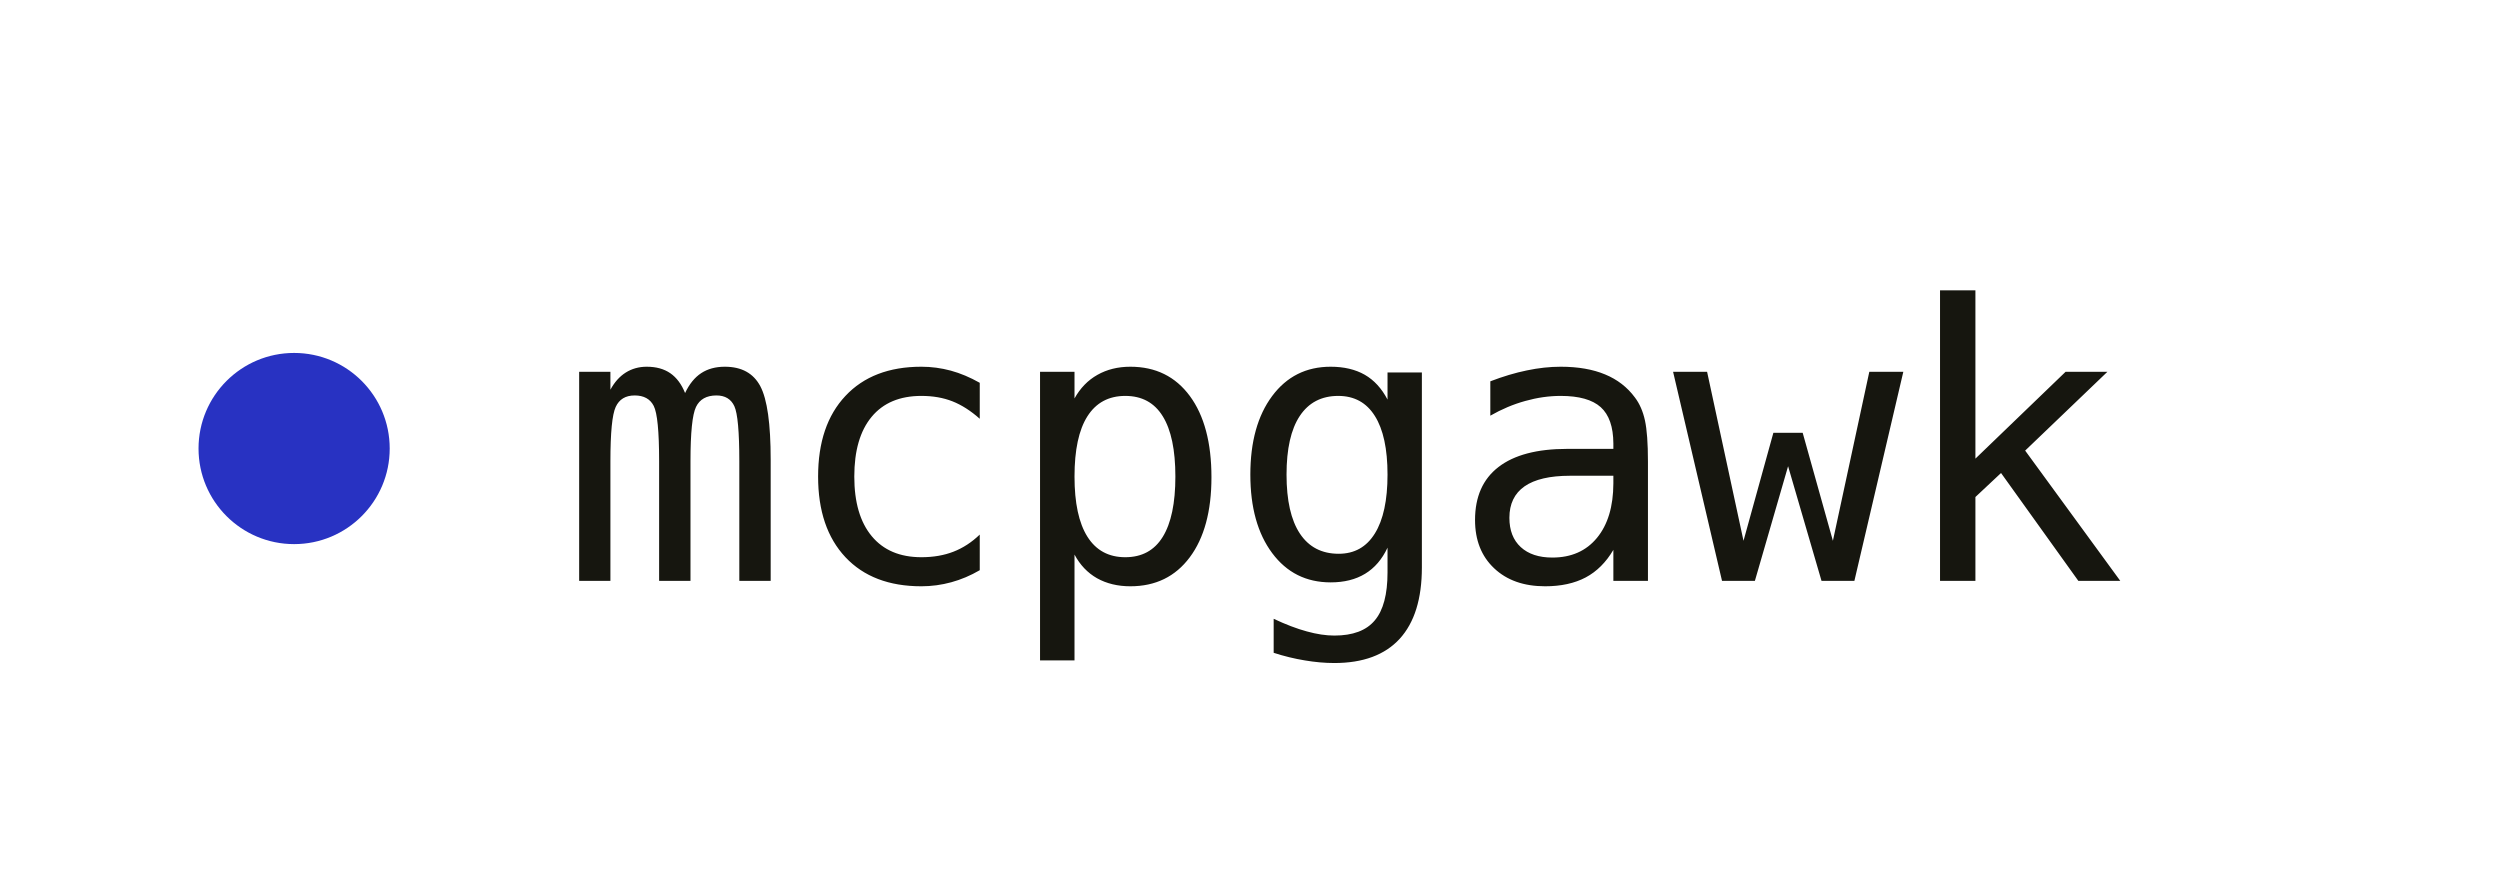
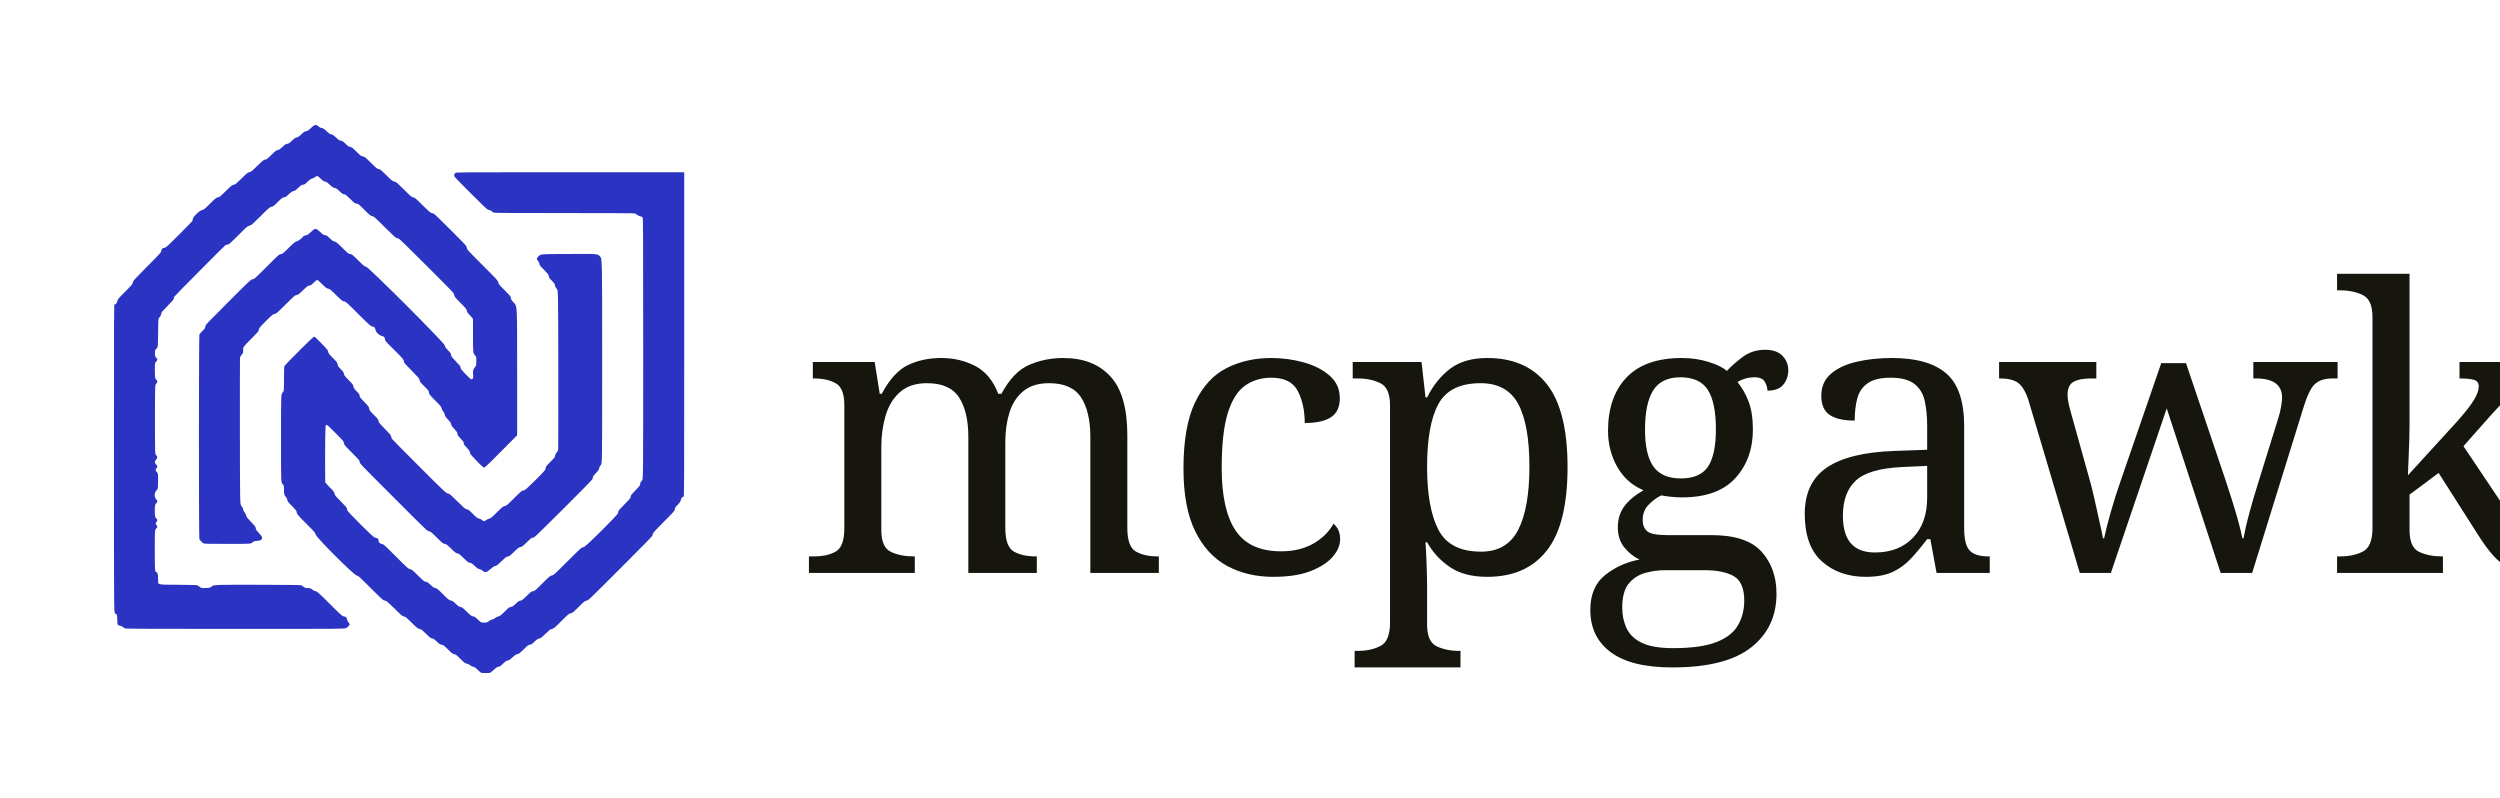
- <svg xmlns="http://www.w3.org/2000/svg" viewBox="0 0 340 120" role="img" aria-label="mcpgawk">
-   <circle cx="40" cy="61" r="13" fill="#2832C2" />
-   <text x="76" y="61" dominant-baseline="central" font-family="'SF Mono','JetBrains Mono',Menlo,Consolas,monospace" font-size="52" letter-spacing="-1" fill="#16160F">mcpgawk</text>
+ <svg xmlns="http://www.w3.org/2000/svg" viewBox="0 0 470 150" role="img" aria-label="mcpgawk">
+   <g transform="translate(15,15) scale(0.0698)">
+     <path fill="#2A33C2" fill-rule="evenodd" d="M1080.5 1596.85 C1079.4 1596.24 1075.35 1592.68 1071.5 1588.92 C1065.75 1583.32 1063.63 1581.9 1059.62 1581.01 C1056.66 1580.36 1053.2 1578.61 1050.81 1576.57 C1048.13 1574.27 1045.4 1572.99 1042.19 1572.51 C1037.87 1571.87 1036.55 1570.87 1025.46 1559.91 C1014.58 1549.16 1012.96 1547.93 1008.66 1547.13 C1004.37 1546.33 1002.71 1545.07 991.69 1534.27 C980.3 1523.09 979.16 1522.25 974.58 1521.56 C970.23 1520.91 968.76 1519.95 961.59 1513.08 C954.77 1506.55 952.8 1505.22 949.08 1504.63 C945.15 1504 943.35 1502.63 932.55 1492.05 C922.42 1482.13 919.77 1480.05 916.46 1479.45 C910.27 1478.33 909.44 1477.7 892.98 1461.43 C878.7 1447.33 877.1 1446.04 872.98 1445.41 C868.79 1444.77 867.16 1443.4 848 1424.44 C833.56 1410.15 826.61 1403.96 824.5 1403.49 C822.85 1403.12 820.15 1402.41 818.5 1401.91 C816.52 1401.32 804.43 1389.93 783.03 1368.53 C751.55 1337.04 750.41 1336.02 745.5 1335 C737.6 1333.36 636.54 1232.3 635.12 1224.61 C634.24 1219.93 633.18 1218.69 610.15 1195.61 C586.8 1172.21 584 1168.74 584 1163.27 C584 1161.3 581.11 1157.76 571.89 1148.43 C560.89 1137.3 559.69 1135.73 558.88 1131.37 C558.3 1128.27 556.95 1125.5 555.05 1123.54 C550.78 1119.11 550 1116.1 550 1104 C550 1093.12 550 1093.12 546 1088.5 C542 1083.88 542 1083.88 542 965.58 C542 847.28 542 847.28 546 842.74 C550 838.19 550 838.19 550 806.16 C550 788.07 550.42 773.03 550.96 771.6 C552.49 767.59 628.36 692 630.87 692 C633.28 692 633.65 692.34 653.45 712.69 C667 726.61 668.31 728.27 669.13 732.65 C669.93 736.96 671.16 738.58 681.88 749.46 C693.03 760.78 693.78 761.8 694.46 766.47 C695.11 770.93 695.99 772.26 702.99 779.47 C709.66 786.34 710.89 788.15 711.49 792 C712.13 796.05 713.39 797.7 724.02 808.51 C731.37 815.98 736.06 821.55 736.42 823.26 C736.74 824.77 737.26 827.22 737.57 828.71 C737.89 830.24 741.28 834.6 745.29 838.66 C752.89 846.35 753.82 847.83 753.93 852.38 C753.99 854.68 756.51 857.82 766.36 867.88 C778.03 879.8 778.76 880.78 779.45 885.5 C780.13 890.22 780.83 891.16 791.81 902.2 C803.93 914.39 804.81 915.62 804.93 920.41 C804.99 922.78 807.99 926.34 821.41 939.91 C835.59 954.25 837.91 957.04 838.54 960.5 C838.94 962.7 839.72 965.4 840.28 966.5 C840.83 967.6 873.74 1000.96 913.41 1040.64 C987.66 1114.89 987.74 1114.97 994.92 1114.99 C995.71 1115 1005.61 1124.19 1016.92 1135.42 C1030.61 1149 1038.42 1156.03 1040.25 1156.42 C1041.76 1156.74 1044.04 1157.21 1045.3 1157.47 C1046.57 1157.73 1052.31 1162.7 1058.05 1168.53 C1068.95 1179.58 1071.29 1181.29 1076.87 1182.36 C1078.72 1182.71 1081.77 1184.35 1083.65 1186 C1087.91 1189.74 1089.77 1189.76 1094.35 1186.12 C1096.34 1184.54 1100.11 1182.71 1102.73 1182.06 C1106.97 1181.01 1109.29 1179.1 1123.52 1164.99 C1138.12 1150.5 1139.93 1149.04 1143.93 1148.4 C1149.01 1147.58 1150.69 1146.15 1174.02 1122.73 C1184.11 1112.61 1190.5 1106.95 1192.27 1106.58 C1193.77 1106.26 1196.24 1105.74 1197.75 1105.43 C1201.2 1104.72 1251.57 1054.99 1253.61 1050.28 C1254.37 1048.51 1255 1045.88 1255 1044.43 C1255 1042.41 1257.75 1039 1266.75 1029.84 C1273.21 1023.27 1278.67 1017.71 1278.87 1017.49 C1279.07 1017.27 1279.63 1014.99 1280.11 1012.43 C1280.69 1009.32 1282.14 1006.48 1284.44 1003.94 C1286.33 1001.84 1288.15 998.63 1288.48 996.81 C1288.8 994.99 1288.94 897.6 1288.79 780.4 C1288.5 567.3 1288.5 567.3 1284.78 563.17 C1282.73 560.91 1280.81 557.91 1280.53 556.53 C1280.24 555.14 1279.74 552.78 1279.43 551.29 C1279.11 549.76 1275.72 545.4 1271.71 541.34 C1264.11 533.65 1263.18 532.17 1263.07 527.62 C1263.01 525.32 1260.49 522.18 1250.64 512.12 C1239.32 500.56 1238.22 499.11 1237.6 494.9 C1237.12 491.67 1236.04 489.45 1233.96 487.46 C1229.93 483.6 1230.14 480.57 1234.75 476.28 C1242.67 468.92 1235.9 469.53 1312.95 469.18 C1397.85 468.78 1393.48 468.45 1401.13 475.89 C1407 481.6 1407 481.6 1407 757.66 C1407 1033.72 1407 1033.72 1403.5 1037.43 C1401.58 1039.47 1399.75 1042.35 1399.44 1043.82 C1399.13 1045.29 1398.64 1047.62 1398.36 1049 C1398.08 1050.38 1394.28 1055.16 1389.92 1059.63 C1384.21 1065.49 1382 1068.47 1382 1070.31 C1382 1071.72 1381.56 1074.02 1381.03 1075.42 C1379.57 1079.25 1226.48 1231.86 1223.48 1232.49 C1222.11 1232.77 1219.79 1233.26 1218.3 1233.57 C1216.66 1233.91 1210.9 1238.75 1203.55 1245.94 C1192.97 1256.31 1190.97 1257.83 1187.17 1258.47 C1182.48 1259.26 1179.57 1261.54 1165.63 1275.27 C1161.3 1279.53 1156.69 1283.24 1155.38 1283.51 C1154.07 1283.78 1151.79 1284.26 1150.3 1284.57 C1148.66 1284.91 1142.9 1289.75 1135.55 1296.94 C1124.98 1307.29 1122.97 1308.83 1119.18 1309.47 C1115.7 1310.06 1113.1 1311.75 1105.89 1318.1 C1094.83 1327.84 1091.45 1328.35 1084 1321.44 C1082.62 1320.16 1079.26 1318.61 1076.51 1318 C1072.33 1317.07 1070.3 1315.69 1063.94 1309.51 C1059.77 1305.45 1055.16 1301.88 1053.68 1301.56 C1052.21 1301.25 1049.79 1300.74 1048.3 1300.43 C1046.66 1300.09 1040.9 1295.25 1033.55 1288.06 C1022.8 1277.52 1021.02 1276.17 1017 1275.5 C1012.98 1274.83 1011.2 1273.48 1000.46 1262.96 C990.42 1253.12 987.77 1251.05 984.46 1250.45 C978.24 1249.33 977.41 1248.69 961 1232.41 C946.52 1218.05 945.18 1216.97 940.6 1216.11 C935.75 1215.21 934.65 1214.16 844.85 1124.34 C755.34 1034.81 754 1033.42 754 1029.56 C754 1025.81 753.15 1024.79 733.12 1004.57 C712.68 983.94 712.24 983.4 711.55 978.5 C710.87 973.58 710.5 973.14 688.6 951.25 C665.54 928.19 665.52 928.17 662.63 930.28 C661.03 931.45 660.32 997.61 660.99 1083.41 C660.99 1084.5 666.21 1090.59 673.11 1097.57 C684.15 1108.74 685.31 1110.26 686.13 1114.66 C686.97 1119.17 688.11 1120.58 702.96 1135.5 C713.47 1146.06 719.08 1152.43 719.44 1154.25 C719.75 1155.76 720.26 1158.24 720.58 1159.75 C721.4 1163.66 789.63 1231.65 793.62 1232.54 C802.68 1234.56 805 1236.6 805 1242.59 C805 1246.23 808.87 1249.56 814.04 1250.39 C818.27 1251.06 820.18 1252.76 851.5 1284.01 C883.49 1315.93 884.66 1316.96 889.6 1318.02 C894.38 1319.03 895.72 1320.12 910.6 1334.97 C920.99 1345.34 927.45 1351.04 929.25 1351.42 C930.76 1351.74 933.21 1352.25 934.68 1352.56 C936.16 1352.88 940.78 1356.45 944.97 1360.53 C951.43 1366.82 953.33 1368.09 957.63 1369.01 C962.35 1370.03 963.73 1371.15 978.08 1385.55 C992.97 1400.5 994.66 1401.74 1002.43 1403.47 C1004.17 1403.86 1008.47 1407.16 1013 1411.56 C1019.49 1417.88 1021.35 1419.13 1025.4 1419.88 C1029.7 1420.69 1031.32 1421.91 1041.83 1432.28 C1053.09 1443.38 1057.05 1445.97 1062.82 1445.99 C1063.55 1446 1067.91 1449.6 1072.5 1454 C1080.85 1462 1080.85 1462 1088.7 1462 C1096.26 1462 1096.75 1461.86 1101.69 1458.14 C1104.69 1455.89 1108.48 1454.02 1110.81 1453.65 C1113.2 1453.26 1116.44 1451.64 1118.89 1449.59 C1121.35 1447.54 1124.61 1445.9 1127.09 1445.48 C1131.43 1444.75 1135.08 1441.85 1148 1428.86 C1155.27 1421.56 1156.8 1420.57 1162.45 1419.55 C1165.54 1418.99 1168.05 1417.23 1173.99 1411.45 C1180.4 1405.21 1182.34 1403.91 1186.57 1403 C1191.07 1402.03 1192.81 1400.73 1203.81 1390.02 C1215.11 1379.04 1216.42 1378.06 1220.78 1377.44 C1225.3 1376.79 1226.35 1375.92 1246 1356.42 C1265.43 1337.14 1266.77 1336.02 1271.59 1334.99 C1276.54 1333.93 1277.69 1332.9 1313.06 1297.48 C1333.07 1277.45 1350.58 1260.62 1351.97 1260.08 C1353.36 1259.54 1356.3 1258.63 1358.5 1258.07 C1363.6 1256.77 1448.47 1172.47 1449.44 1167.75 C1449.75 1166.24 1450.26 1163.76 1450.58 1162.25 C1450.95 1160.45 1456.59 1154.05 1466.79 1143.81 C1482.93 1127.62 1483.81 1126.48 1483.93 1121.62 C1483.99 1119.32 1486.52 1116.17 1496.5 1106 C1505.94 1096.38 1509 1092.63 1509 1090.7 C1509 1086.74 1510.81 1082.82 1514.31 1079.19 C1517.5 1075.89 1517.5 1075.89 1517.5 723.98 C1517.5 404.41 1517.35 371.93 1515.92 370.49 C1515.05 369.62 1511.95 368.28 1509.03 367.51 C1506.11 366.74 1502.55 365.01 1501.11 363.68 C1499.67 362.34 1497.52 360.74 1496.32 360.12 C1494.72 359.3 1442.98 359 1305.5 359 C1165.6 359 1116.3 358.7 1114.68 357.85 C1113.48 357.22 1111.02 355.42 1109.22 353.85 C1107.41 352.28 1105.03 351 1103.93 351 C1102.83 351 1100.49 350.39 1098.72 349.65 C1094.95 348.07 1010.22 263.68 1008.88 260.18 C1007.65 256.94 1008.77 253.32 1011.75 250.98 C1014.25 249.02 1016.6 249 1321.13 249 L1628 249 L1628 686 C1628 1113.79 1627.96 1123 1626.11 1123 C1622.8 1123 1620.04 1126.26 1619.13 1131.25 C1618.27 1135.94 1615.71 1139.46 1606.44 1148.68 C1604.11 1151 1603.06 1153.15 1602.55 1156.68 C1601.86 1161.39 1601.2 1162.15 1572.98 1190.5 C1553.16 1210.42 1543.95 1220.36 1543.56 1222.25 C1543.25 1223.76 1542.76 1226.15 1542.47 1227.56 C1542.11 1229.25 1512.95 1259.07 1456.01 1315.96 C1370.08 1401.82 1370.08 1401.82 1364.79 1402.95 C1359.79 1404.02 1358.64 1404.94 1343.48 1419.99 C1328.9 1434.47 1327.07 1435.97 1323.1 1436.6 C1318.04 1437.41 1314.58 1440.24 1297.04 1457.98 C1279.64 1475.58 1275.97 1478.59 1270.97 1479.39 C1267.18 1479.99 1265.23 1481.49 1254.5 1492 C1243.77 1502.51 1241.82 1504.01 1238.03 1504.61 C1233.77 1505.29 1228.79 1508.93 1220.26 1517.59 C1217.88 1520.01 1215.78 1521.06 1212.26 1521.57 C1207.85 1522.21 1206.62 1523.13 1195.49 1534.09 C1184.68 1544.74 1182.99 1546.03 1178.49 1547 C1174.32 1547.91 1172.19 1549.32 1165.57 1555.57 C1161.2 1559.69 1156.59 1563.27 1155.32 1563.53 C1154.04 1563.79 1151.79 1564.25 1150.32 1564.56 C1148.84 1564.88 1144.22 1568.45 1140.03 1572.53 C1133.63 1578.76 1131.65 1580.1 1127.46 1581 C1123.36 1581.89 1121.21 1583.3 1115.05 1589.14 C1110.95 1593.02 1106.54 1596.61 1105.24 1597.1 C1101.92 1598.36 1082.92 1598.17 1080.5 1596.85 Z M121.5 1477.81 C120.4 1477.19 118.1 1475.47 116.39 1473.99 C114.65 1472.49 111.43 1471 109.12 1470.64 C101.91 1469.48 101 1467.71 100.99 1454.75 C100.97 1441.87 99.99 1438.95 95.24 1437.54 C92 1436.59 92 1436.59 92 1020.79 C92 613.79 92.04 605 93.89 605 C97.2 605 99.96 601.74 100.87 596.77 C101.89 591.18 102.97 589.9 125.67 567.32 C135.69 557.34 142.13 550.15 142.46 548.57 C142.76 547.15 143.25 544.76 143.56 543.25 C143.95 541.34 155.48 529.08 181.45 503 C217.79 466.49 218.8 465.38 219.43 460.87 C220.23 455.25 222.09 453.44 228 452.51 C232.3 451.84 234.08 450.23 267.76 416.66 C287.15 397.33 303.2 380.84 303.42 380.01 C303.64 379.18 304.11 376.81 304.46 374.75 C305.56 368.21 323.05 351.73 330.07 350.61 C334 349.98 335.94 348.4 350.95 333.59 C366.46 318.29 367.79 317.22 372.11 316.59 C376.41 315.96 377.78 314.88 392.11 300.82 C409.29 283.97 409.88 283.51 415.5 282.53 C418.97 281.92 421.62 279.73 435.5 265.96 C450.43 251.15 451.84 250.01 456.59 248.99 C461.32 247.98 462.82 246.78 477.97 231.94 C486.94 223.14 495.32 215.75 496.63 215.49 C497.93 215.22 500.21 214.74 501.7 214.43 C503.34 214.09 509.12 209.23 516.53 201.97 C527.25 191.46 529.18 190 532.99 189.39 C537.18 188.71 541.61 185.44 551.27 175.86 C553.12 174.02 555.59 172.88 558.75 172.41 C562.86 171.79 564.48 170.72 571.53 163.97 C578.2 157.58 580.35 156.12 583.91 155.52 C588.13 154.8 590.15 153.3 601.8 142.24 C604.09 140.06 606.52 138.89 609.78 138.41 C613.86 137.79 615.5 136.7 622.65 129.85 C632.66 120.27 635.91 119.58 643.01 125.51 C645.32 127.44 648.28 129.24 649.6 129.51 C650.92 129.78 653.21 130.25 654.68 130.56 C656.16 130.88 660.77 134.45 664.94 138.51 C671.29 144.68 673.34 146.07 677.5 147 C681.66 147.93 683.71 149.32 690.04 155.47 C695.95 161.23 698.46 162.99 701.55 163.55 C707.33 164.59 708.78 165.52 716.51 173.1 C722.42 178.9 724.26 180.11 728.31 180.87 C732.64 181.67 734.26 182.9 745.31 193.73 C756.78 204.98 757.82 205.75 762.51 206.45 C767.3 207.16 768.15 207.83 784 223.45 C799.21 238.44 800.85 239.77 804.98 240.41 C809.09 241.04 810.71 242.34 824.98 256.43 C841.46 272.72 842.27 273.34 848.5 274.45 C852.01 275.09 855.01 277.67 873.03 295.54 C892.22 314.58 893.85 315.95 898.03 316.59 C902.2 317.23 903.85 318.61 923 337.56 C937.44 351.85 944.39 358.04 946.5 358.51 C948.15 358.88 950.86 359.59 952.52 360.09 C954.55 360.7 969.63 375.14 998.66 404.25 C1041.78 447.5 1041.78 447.5 1042.47 452.5 C1043.15 457.5 1043.15 457.5 1084.68 499.12 C1125.03 539.56 1126.24 540.88 1127.12 545.6 C1127.96 550.13 1129.1 551.53 1144.51 567.04 C1157.41 580.02 1161 584.2 1161 586.25 C1161 591 1163.05 594.41 1170.57 602.14 C1178 609.77 1178 609.77 1178 783.6 L1178 957.43 L1135.75 1000.01 C1092.57 1043.53 1090.16 1045.71 1087.19 1044.08 C1083.1 1041.83 1052.12 1009.37 1051.58 1006.75 C1051.26 1005.24 1050.75 1002.82 1050.45 1001.37 C1050.15 999.93 1046.32 995.01 1041.95 990.45 C1034.95 983.14 1034 981.71 1034 978.45 C1034 975.19 1033.08 973.81 1026.08 966.63 C1021.5 961.93 1017.91 957.34 1017.58 955.75 C1017.26 954.24 1016.75 951.79 1016.44 950.32 C1016.12 948.84 1012.54 944.21 1008.44 940 C1002.13 933.52 1000.87 931.65 1000.12 927.63 C999.37 923.59 998.11 921.73 991.68 915.12 C987.5 910.83 983.88 906.17 983.56 904.68 C983.25 903.21 982.78 900.92 982.51 899.6 C982.24 898.28 980.5 895.39 978.65 893.17 C976.52 890.63 975.03 887.55 974.59 884.82 C973.97 880.9 972.4 878.98 957.58 864 C941.8 848.06 941.22 847.33 940.54 842.5 C939.86 837.77 939.19 836.86 928.19 825.8 C916.06 813.6 915.19 812.38 915.07 807.57 C915.01 805.14 911.46 801.08 894 783.5 C877.04 766.42 873 761.83 873 759.64 C873 754.11 869.65 749.97 847.11 727.71 C823.51 704.41 822 702.69 822 699.02 C822 694.15 819.29 691.2 813.76 690.05 C806.24 688.49 797.42 679.96 796.42 673.29 C795.67 668.28 793.11 665 789.97 665 C784.97 665 779.8 660.58 750 630.79 C716.98 597.78 716.88 597.69 710.5 596.54 C707.05 595.91 704.24 593.59 690 579.54 C674.58 564.32 673.2 563.22 668.92 562.59 C664.72 561.98 663.37 560.96 652.92 550.46 C646.22 543.74 640.71 539 639.58 539 C638.51 539 634.18 542.37 629.94 546.5 C624.43 551.86 621.5 554 619.68 554 C615.06 554 612.63 555.72 600.72 567.36 C589.87 577.98 588.57 578.94 584.22 579.56 C579.66 580.22 578.64 581.1 554.5 605.01 C531.31 627.99 529.18 629.84 525.14 630.5 C520.14 631.32 517.91 633.2 496.79 654.48 C484.06 667.3 483.03 668.62 482.41 672.89 C481.78 677.27 480.71 678.55 460.88 698.57 C440 719.65 440 719.65 440 727.76 C440 735.78 439.95 735.93 436.04 740.45 C433.87 742.96 431.83 746.48 431.51 748.26 C431.19 750.04 431.06 839.75 431.21 947.6 C431.5 1143.7 431.5 1143.7 435.22 1147.83 C437.27 1150.09 439.19 1153.09 439.47 1154.47 C439.76 1155.86 440.22 1158.08 440.49 1159.4 C440.76 1160.72 442.5 1163.61 444.35 1165.83 C446.45 1168.33 447.98 1171.46 448.4 1174.09 C448.99 1177.8 450.56 1179.84 460.97 1190.47 C468.23 1197.88 473.09 1203.66 473.43 1205.3 C473.74 1206.79 474.25 1209.18 474.55 1210.63 C474.85 1212.07 478.68 1216.99 483.05 1221.55 C491.9 1230.79 492.88 1233.71 488.73 1238.52 C486.72 1240.86 485.54 1241.22 478.1 1241.73 C470.89 1242.23 469.29 1242.68 466.61 1245.01 C460.67 1250.16 462.93 1250 397.52 1250 C346.28 1250 335.45 1249.76 333.2 1248.58 C330.08 1246.95 323.75 1240.51 322.12 1237.32 C320.49 1234.13 320.52 688.77 322.16 685.68 C322.79 684.48 326.34 680.54 330.04 676.92 C336.81 670.29 337.34 669.4 338.41 662.99 C338.92 659.96 347.37 651.11 399.75 598.78 C457.9 540.68 460.69 538.05 464.88 537.39 C470.41 536.52 471.01 535.98 507.67 499.32 C536.26 470.72 536.93 470.13 541.67 469.45 C546.27 468.79 547.26 468 562.59 452.83 C577.13 438.44 579.16 436.78 583.78 435.56 C588.52 434.31 601 425.06 601 422.8 C601 421.62 606.18 419.25 610.52 418.43 C613.6 417.85 616.28 415.95 622.66 409.84 C634.06 398.93 635.81 398.93 647.42 409.87 C654.73 416.76 656.37 417.83 660.55 418.46 C664.74 419.08 666.32 420.12 673.46 426.96 C680.3 433.52 682.31 434.88 686.05 435.5 C690.1 436.18 691.97 437.69 707 452.48 C722.85 468.06 723.7 468.73 728.5 469.45 C733.31 470.16 734.13 470.82 750 486.48 C765.22 501.5 766.85 502.82 771 503.47 C778.24 504.61 981.71 708.08 983.12 715.59 C983.91 719.82 985.04 721.5 991.45 727.99 C995.78 732.37 999.11 736.65 999.44 738.25 C999.75 739.76 1000.26 742.21 1000.57 743.7 C1000.91 745.34 1005.75 751.1 1012.94 758.45 C1023.45 769.18 1024.83 770.99 1025.5 774.98 C1026.17 778.98 1027.61 780.87 1038.84 792.48 C1053.19 807.31 1055.25 808.65 1058.18 805.03 C1059.93 802.87 1060.07 801.68 1059.46 794.32 C1058.54 783.31 1059.33 779.9 1064.04 774.45 C1068 769.88 1068 769.88 1068 757.94 C1068 746.01 1068 746.01 1064.54 742.18 C1059.09 736.14 1059.1 736.27 1059.09 690.31 C1059.09 666.77 1059.06 646.43 1059.04 645.13 C1059.01 643.55 1056.36 640.03 1051.11 634.63 C1044.36 627.68 1043.11 625.85 1042.49 622 C1041.82 617.86 1040.46 616.17 1025.51 601 C1009.87 585.11 1009.23 584.31 1008.53 579.5 C1007.8 574.5 1007.8 574.5 934.55 501.31 C884.6 451.4 860.46 427.94 858.65 427.56 C857.19 427.25 854.76 426.74 853.25 426.43 C851.37 426.04 841.3 416.71 821.5 397.03 C794.42 370.11 792.21 368.16 788.14 367.5 C783.28 366.71 781.24 365.02 761.97 345.79 C751.17 335.02 750.14 334.25 745.5 333.55 C740.88 332.86 739.77 332.04 728.47 320.97 C721.11 313.76 715.34 308.91 713.7 308.57 C712.21 308.26 709.99 307.79 708.75 307.54 C707.51 307.28 703.35 303.91 699.5 300.05 C692.91 293.44 690.69 292.12 683.58 290.53 C681.91 290.16 677.62 286.96 673.58 283.07 C665.7 275.5 663.37 274 659.45 274 C657.47 274 654.77 272.05 649.06 266.5 C640.47 258.14 639.03 257.71 633.86 261.97 C631.88 263.6 628.38 265.35 626.09 265.87 C622.16 266.75 618.61 269.47 608.73 279.17 C606.9 280.97 604.38 282.12 601.25 282.59 C597.14 283.21 595.52 284.28 588.38 291.12 C581.59 297.62 579.48 299.06 575.94 299.62 C571.82 300.28 567.33 303.61 557.73 313.14 C555.86 314.99 553.43 316.11 550.23 316.57 C545.86 317.21 544.59 318.15 533.49 329.09 C522.59 339.83 521.02 341.02 516.4 342.01 C511.54 343.05 510.22 344.18 486.77 367.48 C465.4 388.72 461.73 391.96 458.36 392.56 C452.11 393.69 451.57 394.15 426.5 419.09 C403.71 441.77 402.26 443.02 397.7 443.87 C395.07 444.36 392.72 444.93 392.48 445.13 C385.18 451.53 254.52 583.22 253.9 584.82 C253.4 586.09 253 588.3 253 589.72 C253 591.73 249.31 596.04 236.59 608.91 C222.41 623.25 220.09 626.04 219.46 629.5 C218.55 634.52 217.45 636.76 214.13 640.31 C211.5 643.13 211.5 643.13 211 681.52 C210.5 719.91 210.5 719.91 206.5 724 C202.5 728.1 202.5 728.1 202.5 736.49 C202.5 744.61 202.61 745 205.75 748.24 C209.62 752.24 209.85 754.85 206.58 757.92 C202.27 761.97 201.86 764.5 202.19 784.69 C202.5 803.67 202.5 803.67 205.75 807.37 C209.83 812.01 209.83 813.99 205.75 818.63 C202.5 822.33 202.5 822.33 202.5 915.11 C202.5 1007.89 202.5 1007.89 205.75 1011.24 C209.89 1015.51 209.84 1017.8 205.5 1023 C201.1 1028.26 201.1 1030.74 205.5 1036 C209.67 1040.99 209.78 1042.12 206.5 1046.41 C203.29 1050.62 203.36 1051.75 207.03 1056 C211.13 1060.75 211.17 1061.02 210.81 1082.77 C210.5 1101.91 210.5 1101.91 206.53 1105.97 C200.03 1112.62 200.22 1125.36 206.9 1131.41 C209.58 1133.84 209.58 1137.16 206.9 1139.59 C202.63 1143.46 202 1146.2 202 1161 C202 1175.8 202.63 1178.54 206.9 1182.41 C209.63 1184.88 209.55 1186.21 206.37 1191.02 C203.73 1195 203.73 1195 206.37 1198.81 C209.55 1203.4 209.65 1205.1 206.9 1207.59 C201.95 1212.07 202 1211.45 202 1267.05 C202 1320.69 202.37 1326 206.13 1326 C209.23 1326 210.99 1332.61 211 1344.21 C211 1361.44 205.05 1359.69 265.38 1360.15 C311.47 1360.5 315.84 1360.68 318.07 1362.3 C328.35 1369.77 326.44 1369.18 339.05 1368.82 C350.6 1368.5 350.6 1368.5 354.86 1364.85 C360.63 1359.91 365.93 1359.73 493.54 1360.16 C589.56 1360.48 595.73 1360.61 598.04 1362.28 C599.4 1363.26 602.03 1365.18 603.9 1366.53 C606.67 1368.55 608.48 1369 613.71 1369 C620.65 1369 622.74 1369.76 627.78 1374.15 C629.59 1375.72 631.97 1377 633.07 1377 C638 1377 643.32 1381.57 673.51 1411.76 C705.69 1443.95 708.12 1445.96 714.68 1445.99 C716.64 1446 720 1451.09 720 1454.04 C720 1455.74 721.35 1458.43 723.5 1461 C725.42 1463.3 727 1465.76 727 1466.46 C727 1468.4 723.14 1472.89 718.69 1476.11 C714.7 1479 714.7 1479 419.1 1478.97 C201.6 1478.95 122.97 1478.64 121.5 1477.81 Z" />
+   </g>
+   <text x="150" y="79" dominant-baseline="central" font-family="Sentient, 'Sentient-Fallback', Georgia, 'Iowan Old Style', serif" font-size="74" font-weight="500" letter-spacing="-1.5" fill="#16160F">mcpgawk</text>
</svg>
